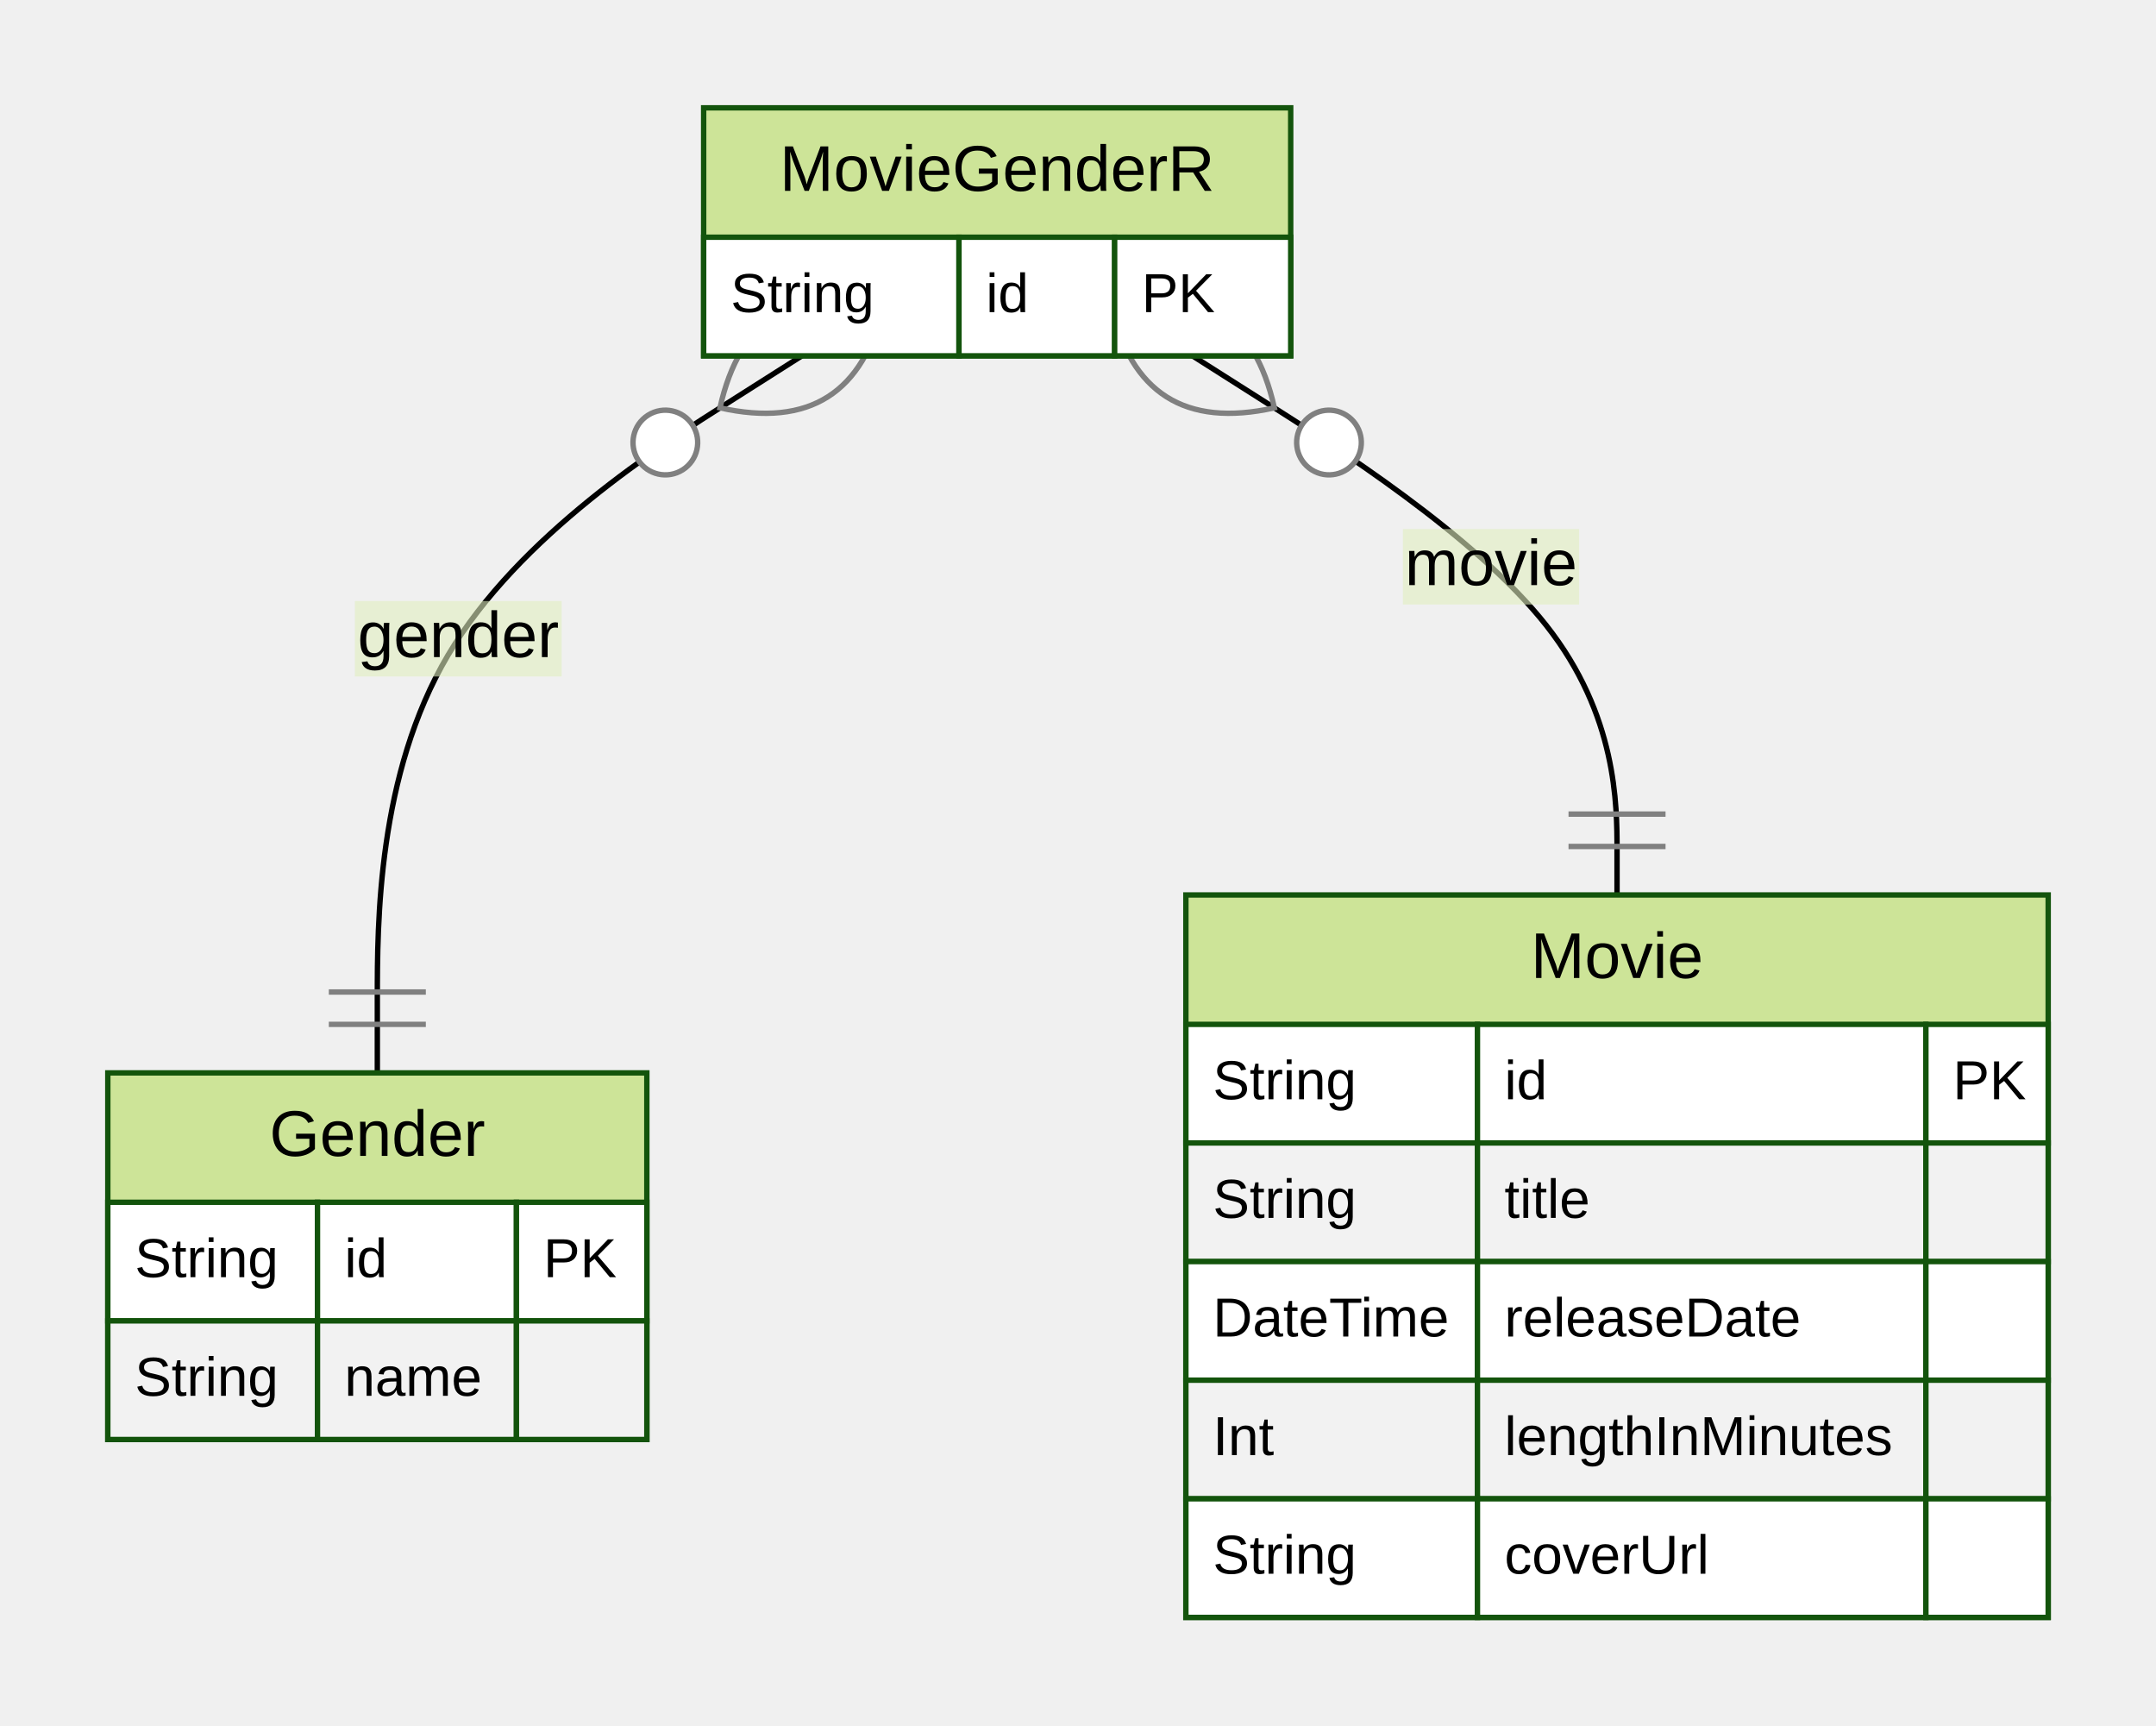
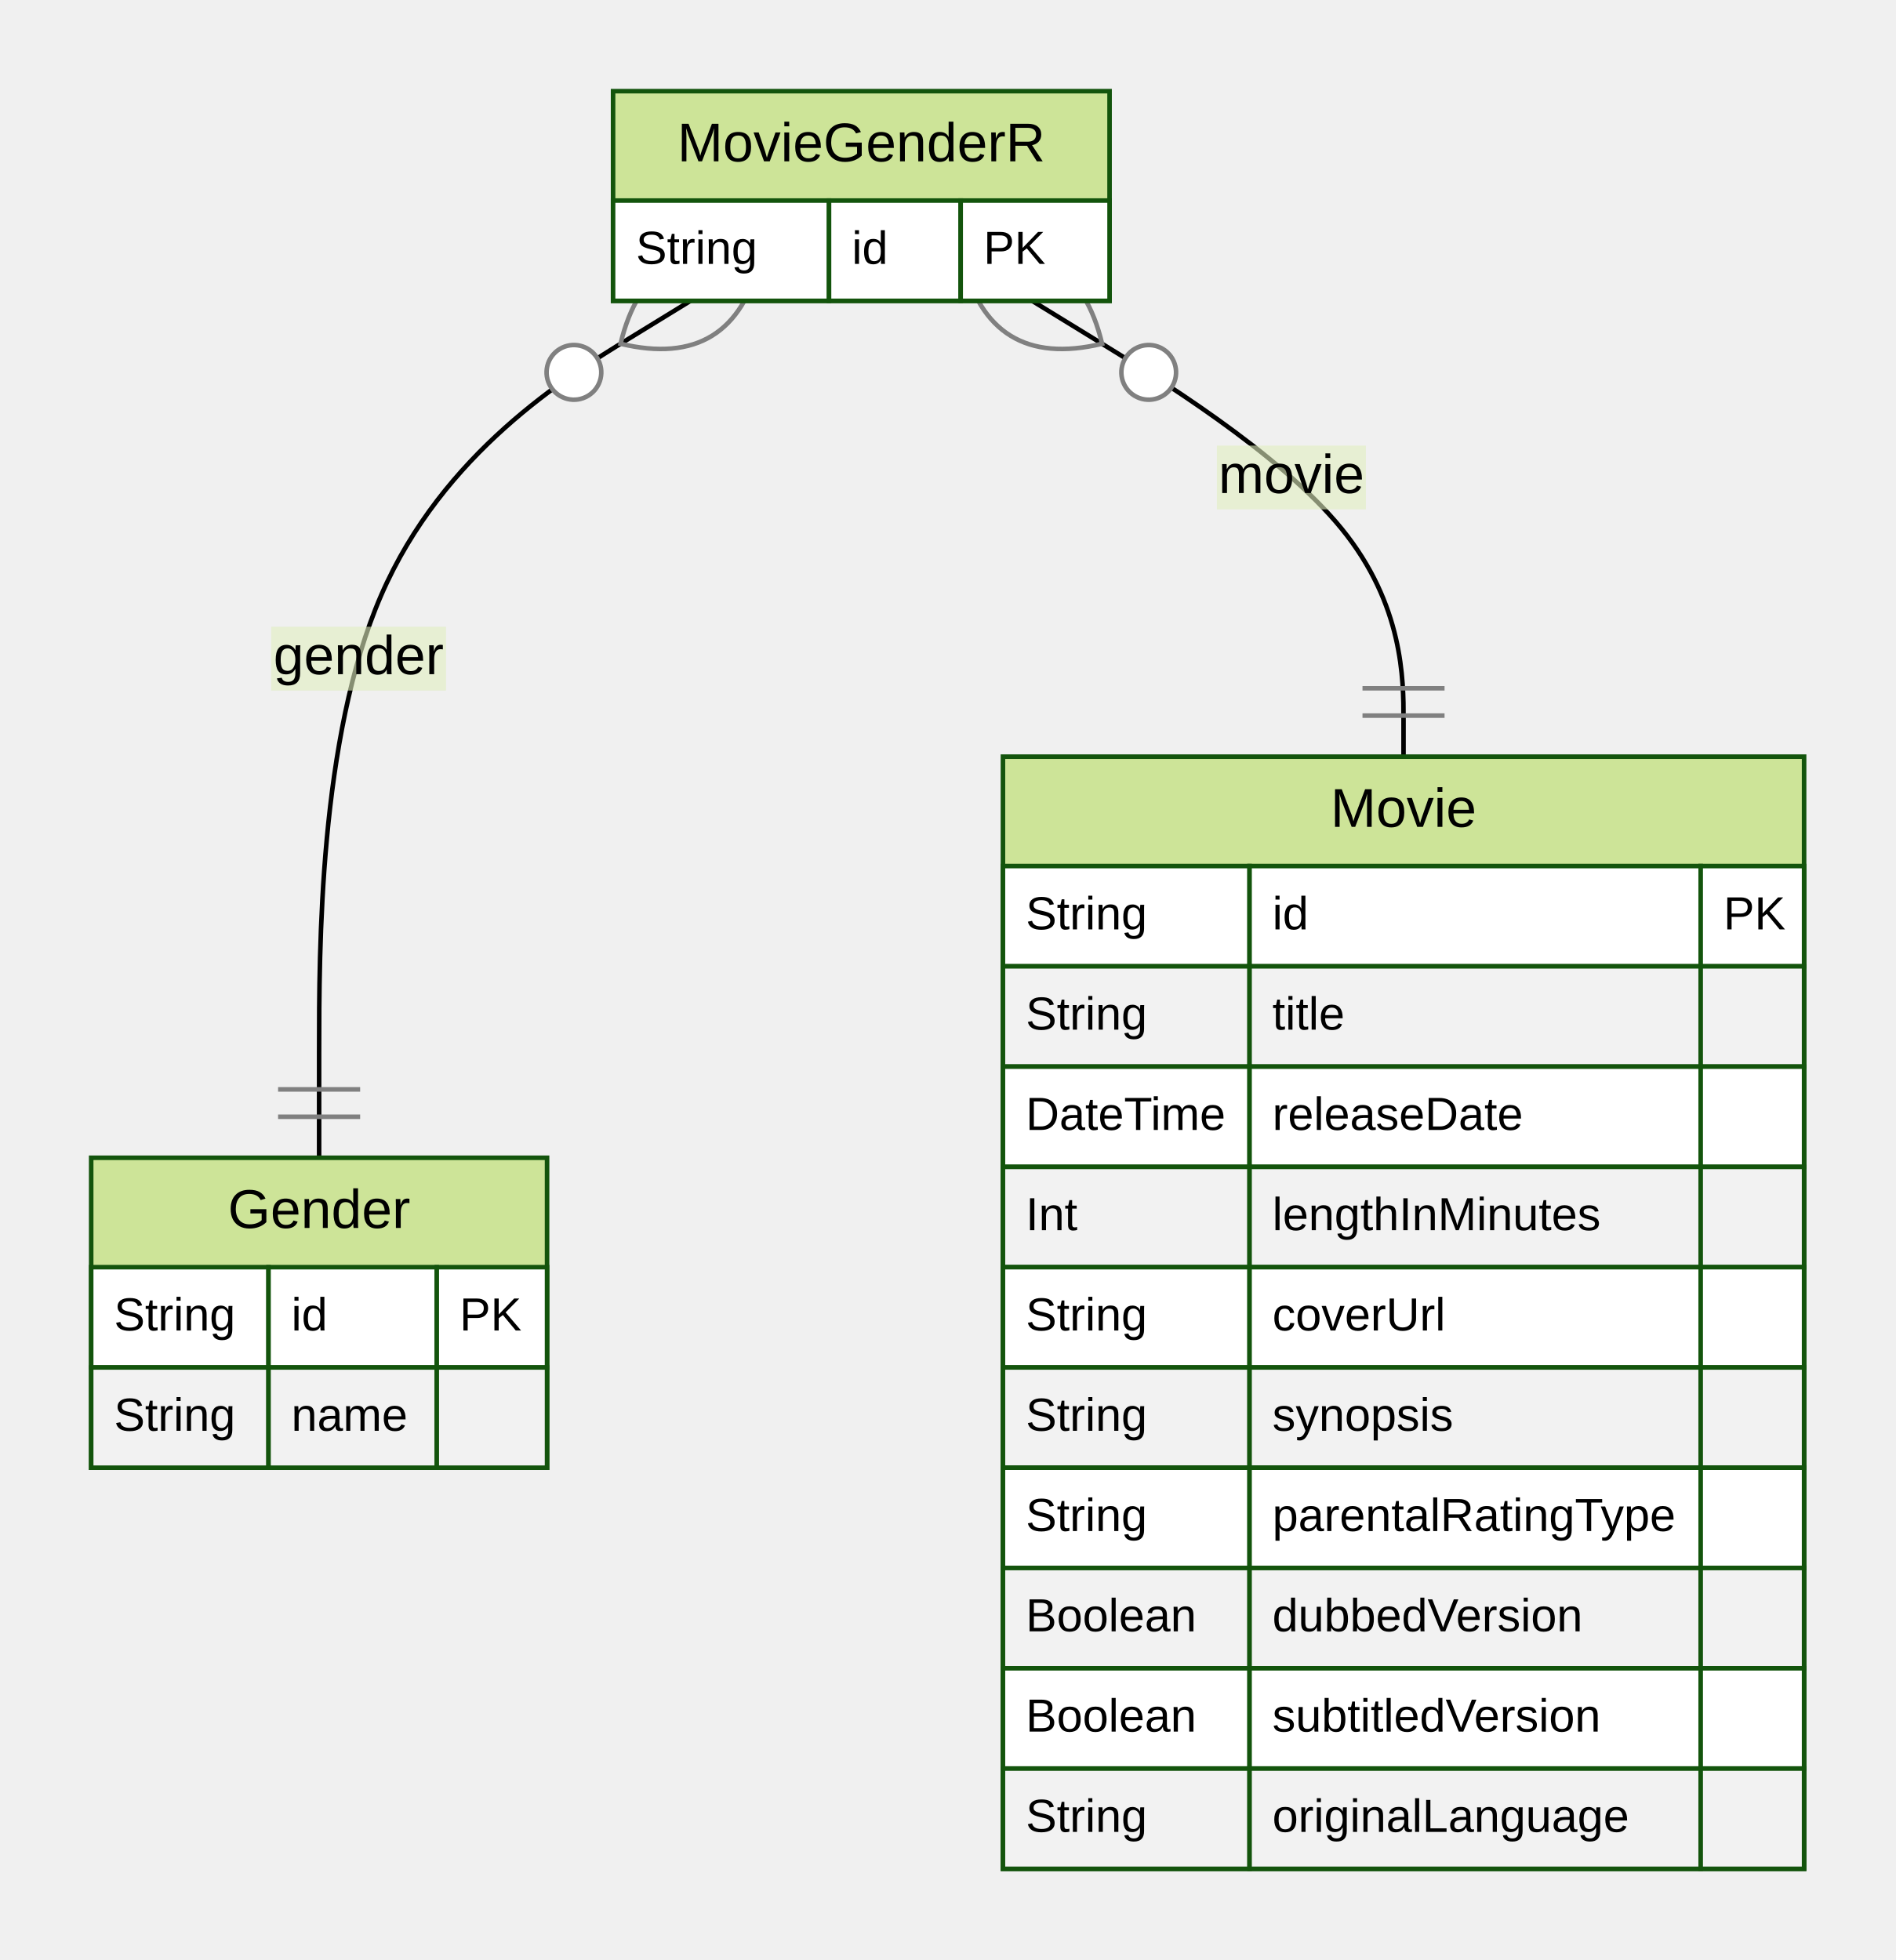
- <svg xmlns="http://www.w3.org/2000/svg" aria-labelledby="chart-title-mermaid-0 chart-desc-mermaid-0" role="img" viewBox="0 0 399.976 320" style="max-width: 399.976px; background-color: white;" width="100%" id="mermaid-0">
+ <svg xmlns="http://www.w3.org/2000/svg" aria-labelledby="chart-title-mermaid-0 chart-desc-mermaid-0" role="img" viewBox="0 0 415.738 430" style="max-width: 415.738px; background-color: white;" width="100%" id="mermaid-0">
  <style>#mermaid-0 {font-family:"trebuchet ms",verdana,arial,sans-serif;font-size:16px;fill:#000000;}#mermaid-0 .error-icon{fill:#552222;}#mermaid-0 .error-text{fill:#552222;stroke:#552222;}#mermaid-0 .edge-thickness-normal{stroke-width:2px;}#mermaid-0 .edge-thickness-thick{stroke-width:3.5px;}#mermaid-0 .edge-pattern-solid{stroke-dasharray:0;}#mermaid-0 .edge-pattern-dashed{stroke-dasharray:3;}#mermaid-0 .edge-pattern-dotted{stroke-dasharray:2;}#mermaid-0 .marker{fill:#000000;stroke:#000000;}#mermaid-0 .marker.cross{stroke:#000000;}#mermaid-0 svg{font-family:"trebuchet ms",verdana,arial,sans-serif;font-size:16px;}#mermaid-0 .entityBox{fill:#cde498;stroke:#13540c;}#mermaid-0 .attributeBoxOdd{fill:#ffffff;stroke:#13540c;}#mermaid-0 .attributeBoxEven{fill:#f2f2f2;stroke:#13540c;}#mermaid-0 .relationshipLabelBox{fill:hsl(78.158, 58.462%, 84.51%);opacity:0.7;background-color:hsl(78.158, 58.462%, 84.51%);}#mermaid-0 .relationshipLabelBox rect{opacity:0.5;}#mermaid-0 .relationshipLine{stroke:#000000;}#mermaid-0 :root{--mermaid-font-family:"trebuchet ms",verdana,arial,sans-serif;}</style>
  <g />
  <defs>
    <marker orient="auto" markerHeight="18" markerWidth="18" refY="9" refX="0" id="ONLY_ONE_START">
      <path d="M9,0 L9,18 M15,0 L15,18" fill="none" stroke="gray" />
    </marker>
  </defs>
  <defs>
    <marker orient="auto" markerHeight="18" markerWidth="18" refY="9" refX="18" id="ONLY_ONE_END">
      <path d="M3,0 L3,18 M9,0 L9,18" fill="none" stroke="gray" />
    </marker>
  </defs>
  <defs>
    <marker orient="auto" markerHeight="18" markerWidth="30" refY="9" refX="0" id="ZERO_OR_ONE_START">
      <circle r="6" cy="9" cx="21" fill="white" stroke="gray" />
      <path d="M9,0 L9,18" fill="none" stroke="gray" />
    </marker>
  </defs>
  <defs>
    <marker orient="auto" markerHeight="18" markerWidth="30" refY="9" refX="30" id="ZERO_OR_ONE_END">
      <circle r="6" cy="9" cx="9" fill="white" stroke="gray" />
      <path d="M21,0 L21,18" fill="none" stroke="gray" />
    </marker>
  </defs>
  <defs>
    <marker orient="auto" markerHeight="36" markerWidth="45" refY="18" refX="18" id="ONE_OR_MORE_START">
      <path d="M0,18 Q 18,0 36,18 Q 18,36 0,18 M42,9 L42,27" fill="none" stroke="gray" />
    </marker>
  </defs>
  <defs>
    <marker orient="auto" markerHeight="36" markerWidth="45" refY="18" refX="27" id="ONE_OR_MORE_END">
      <path d="M3,9 L3,27 M9,18 Q27,0 45,18 Q27,36 9,18" fill="none" stroke="gray" />
    </marker>
  </defs>
  <defs>
    <marker orient="auto" markerHeight="36" markerWidth="57" refY="18" refX="18" id="ZERO_OR_MORE_START">
      <circle r="6" cy="18" cx="48" fill="white" stroke="gray" />
      <path d="M0,18 Q18,0 36,18 Q18,36 0,18" fill="none" stroke="gray" />
    </marker>
  </defs>
  <defs>
    <marker orient="auto" markerHeight="36" markerWidth="57" refY="18" refX="39" id="ZERO_OR_MORE_END">
      <circle r="6" cy="18" cx="9" fill="white" stroke="gray" />
      <path d="M21,18 Q39,0 57,18 Q39,36 21,18" fill="none" stroke="gray" />
    </marker>
  </defs>
-   <path marker-start="url(#ZERO_OR_MORE_START)" marker-end="url(#ONLY_ONE_END)" fill="none" stroke="gray" d="M148.763,66L135.636,74.333C122.509,82.667,96.254,99.333,83.127,121.5C70,143.667,70,171.333,70,185.167L70,199" class="er relationshipLine" />
-   <path marker-start="url(#ZERO_OR_MORE_START)" marker-end="url(#ONLY_ONE_END)" fill="none" stroke="gray" d="M221.225,66L234.352,74.333C247.479,82.667,273.734,99.333,286.861,116C299.988,132.667,299.988,149.333,299.988,157.667L299.988,166" class="er relationshipLine" />
+   <path marker-start="url(#ZERO_OR_MORE_START)" marker-end="url(#ONLY_ONE_END)" fill="none" stroke="gray" d="M151.462,66L137.885,74.333C124.308,82.667,97.154,99.333,83.577,130.667C70,162,70,208,70,231L70,254" class="er relationshipLine" />
+   <path marker-start="url(#ZERO_OR_MORE_START)" marker-end="url(#ONLY_ONE_END)" fill="none" stroke="gray" d="M226.407,66L239.984,74.333C253.561,82.667,280.715,99.333,294.292,116C307.869,132.667,307.869,149.333,307.869,157.667L307.869,166" class="er relationshipLine" />
  <g transform="translate(220,166 )" id="Movie">
-     <rect height="134" width="159.976" y="0" x="0" stroke="gray" fill-opacity="100%" fill="honeydew" class="er entityBox" />
-     <text transform="translate(79.98785,12)" style="font-family: &quot;trebuchet ms&quot;, verdana, arial, sans-serif;; font-size: 12px" text-anchor="middle" dominant-baseline="middle" y="0" x="0" id="entity-Movie" class="er entityLabel">Movie</text>
+     <rect height="244" width="175.738" y="0" x="0" stroke="gray" fill-opacity="100%" fill="honeydew" class="er entityBox" />
+     <text transform="translate(87.8689,12)" style="font-family: &quot;trebuchet ms&quot;, verdana, arial, sans-serif;; font-size: 12px" text-anchor="middle" dominant-baseline="middle" y="0" x="0" id="entity-Movie" class="er entityLabel">Movie</text>
    <rect height="22" width="54.096" y="24" x="0" stroke="gray" fill-opacity="100%" fill="honeydew" class="er attributeBoxOdd" />
    <text transform="translate(5,35)" style="font-family: &quot;trebuchet ms&quot;, verdana, arial, sans-serif;; font-size: 10.2px" text-anchor="left" dominant-baseline="middle" y="0" x="0" id="entity-Movie-attr-1-type" class="er entityLabel">String</text>
-     <rect height="22" width="83.192" y="24" x="54.096" stroke="gray" fill-opacity="100%" fill="honeydew" class="er attributeBoxOdd" />
+     <rect height="22" width="98.955" y="24" x="54.096" stroke="gray" fill-opacity="100%" fill="honeydew" class="er attributeBoxOdd" />
    <text transform="translate(59.09555,35)" style="font-family: &quot;trebuchet ms&quot;, verdana, arial, sans-serif;; font-size: 10.2px" text-anchor="left" dominant-baseline="middle" y="0" x="0" id="entity-Movie-attr-1-name" class="er entityLabel">id</text>
-     <rect height="22" width="22.688" y="24" x="137.288" stroke="gray" fill-opacity="100%" fill="honeydew" class="er attributeBoxOdd" />
-     <text transform="translate(142.288,35)" style="font-family: &quot;trebuchet ms&quot;, verdana, arial, sans-serif;; font-size: 10.2px" text-anchor="left" dominant-baseline="middle" y="0" x="0" id="entity-Movie-attr-1-key" class="er entityLabel">PK</text>
+     <rect height="22" width="22.688" y="24" x="153.05" stroke="gray" fill-opacity="100%" fill="honeydew" class="er attributeBoxOdd" />
+     <text transform="translate(158.0501,35)" style="font-family: &quot;trebuchet ms&quot;, verdana, arial, sans-serif;; font-size: 10.2px" text-anchor="left" dominant-baseline="middle" y="0" x="0" id="entity-Movie-attr-1-key" class="er entityLabel">PK</text>
    <rect height="22" width="54.096" y="46" x="0" stroke="gray" fill-opacity="100%" fill="honeydew" class="er attributeBoxEven" />
    <text transform="translate(5,57)" style="font-family: &quot;trebuchet ms&quot;, verdana, arial, sans-serif;; font-size: 10.2px" text-anchor="left" dominant-baseline="middle" y="0" x="0" id="entity-Movie-attr-2-type" class="er entityLabel">String</text>
-     <rect height="22" width="83.192" y="46" x="54.096" stroke="gray" fill-opacity="100%" fill="honeydew" class="er attributeBoxEven" />
+     <rect height="22" width="98.955" y="46" x="54.096" stroke="gray" fill-opacity="100%" fill="honeydew" class="er attributeBoxEven" />
    <text transform="translate(59.09555,57)" style="font-family: &quot;trebuchet ms&quot;, verdana, arial, sans-serif;; font-size: 10.2px" text-anchor="left" dominant-baseline="middle" y="0" x="0" id="entity-Movie-attr-2-name" class="er entityLabel">title</text>
-     <rect height="22" width="22.688" y="46" x="137.288" stroke="gray" fill-opacity="100%" fill="honeydew" class="er attributeBoxEven" />
-     <text transform="translate(142.288,57)" style="font-family: &quot;trebuchet ms&quot;, verdana, arial, sans-serif;; font-size: 10.2px" text-anchor="left" dominant-baseline="middle" y="0" x="0" id="entity-Movie-attr-2-key" class="er entityLabel" />
+     <rect height="22" width="22.688" y="46" x="153.05" stroke="gray" fill-opacity="100%" fill="honeydew" class="er attributeBoxEven" />
+     <text transform="translate(158.0501,57)" style="font-family: &quot;trebuchet ms&quot;, verdana, arial, sans-serif;; font-size: 10.2px" text-anchor="left" dominant-baseline="middle" y="0" x="0" id="entity-Movie-attr-2-key" class="er entityLabel" />
    <rect height="22" width="54.096" y="68" x="0" stroke="gray" fill-opacity="100%" fill="honeydew" class="er attributeBoxOdd" />
    <text transform="translate(5,79)" style="font-family: &quot;trebuchet ms&quot;, verdana, arial, sans-serif;; font-size: 10.2px" text-anchor="left" dominant-baseline="middle" y="0" x="0" id="entity-Movie-attr-3-type" class="er entityLabel">DateTime</text>
-     <rect height="22" width="83.192" y="68" x="54.096" stroke="gray" fill-opacity="100%" fill="honeydew" class="er attributeBoxOdd" />
+     <rect height="22" width="98.955" y="68" x="54.096" stroke="gray" fill-opacity="100%" fill="honeydew" class="er attributeBoxOdd" />
    <text transform="translate(59.09555,79)" style="font-family: &quot;trebuchet ms&quot;, verdana, arial, sans-serif;; font-size: 10.2px" text-anchor="left" dominant-baseline="middle" y="0" x="0" id="entity-Movie-attr-3-name" class="er entityLabel">releaseDate</text>
-     <rect height="22" width="22.688" y="68" x="137.288" stroke="gray" fill-opacity="100%" fill="honeydew" class="er attributeBoxOdd" />
-     <text transform="translate(142.288,79)" style="font-family: &quot;trebuchet ms&quot;, verdana, arial, sans-serif;; font-size: 10.2px" text-anchor="left" dominant-baseline="middle" y="0" x="0" id="entity-Movie-attr-3-key" class="er entityLabel" />
+     <rect height="22" width="22.688" y="68" x="153.05" stroke="gray" fill-opacity="100%" fill="honeydew" class="er attributeBoxOdd" />
+     <text transform="translate(158.0501,79)" style="font-family: &quot;trebuchet ms&quot;, verdana, arial, sans-serif;; font-size: 10.2px" text-anchor="left" dominant-baseline="middle" y="0" x="0" id="entity-Movie-attr-3-key" class="er entityLabel" />
    <rect height="22" width="54.096" y="90" x="0" stroke="gray" fill-opacity="100%" fill="honeydew" class="er attributeBoxEven" />
    <text transform="translate(5,101)" style="font-family: &quot;trebuchet ms&quot;, verdana, arial, sans-serif;; font-size: 10.2px" text-anchor="left" dominant-baseline="middle" y="0" x="0" id="entity-Movie-attr-4-type" class="er entityLabel">Int</text>
-     <rect height="22" width="83.192" y="90" x="54.096" stroke="gray" fill-opacity="100%" fill="honeydew" class="er attributeBoxEven" />
+     <rect height="22" width="98.955" y="90" x="54.096" stroke="gray" fill-opacity="100%" fill="honeydew" class="er attributeBoxEven" />
    <text transform="translate(59.09555,101)" style="font-family: &quot;trebuchet ms&quot;, verdana, arial, sans-serif;; font-size: 10.2px" text-anchor="left" dominant-baseline="middle" y="0" x="0" id="entity-Movie-attr-4-name" class="er entityLabel">lengthInMinutes</text>
-     <rect height="22" width="22.688" y="90" x="137.288" stroke="gray" fill-opacity="100%" fill="honeydew" class="er attributeBoxEven" />
-     <text transform="translate(142.288,101)" style="font-family: &quot;trebuchet ms&quot;, verdana, arial, sans-serif;; font-size: 10.2px" text-anchor="left" dominant-baseline="middle" y="0" x="0" id="entity-Movie-attr-4-key" class="er entityLabel" />
+     <rect height="22" width="22.688" y="90" x="153.05" stroke="gray" fill-opacity="100%" fill="honeydew" class="er attributeBoxEven" />
+     <text transform="translate(158.0501,101)" style="font-family: &quot;trebuchet ms&quot;, verdana, arial, sans-serif;; font-size: 10.2px" text-anchor="left" dominant-baseline="middle" y="0" x="0" id="entity-Movie-attr-4-key" class="er entityLabel" />
    <rect height="22" width="54.096" y="112" x="0" stroke="gray" fill-opacity="100%" fill="honeydew" class="er attributeBoxOdd" />
    <text transform="translate(5,123)" style="font-family: &quot;trebuchet ms&quot;, verdana, arial, sans-serif;; font-size: 10.2px" text-anchor="left" dominant-baseline="middle" y="0" x="0" id="entity-Movie-attr-5-type" class="er entityLabel">String</text>
-     <rect height="22" width="83.192" y="112" x="54.096" stroke="gray" fill-opacity="100%" fill="honeydew" class="er attributeBoxOdd" />
+     <rect height="22" width="98.955" y="112" x="54.096" stroke="gray" fill-opacity="100%" fill="honeydew" class="er attributeBoxOdd" />
    <text transform="translate(59.09555,123)" style="font-family: &quot;trebuchet ms&quot;, verdana, arial, sans-serif;; font-size: 10.2px" text-anchor="left" dominant-baseline="middle" y="0" x="0" id="entity-Movie-attr-5-name" class="er entityLabel">coverUrl</text>
-     <rect height="22" width="22.688" y="112" x="137.288" stroke="gray" fill-opacity="100%" fill="honeydew" class="er attributeBoxOdd" />
-     <text transform="translate(142.288,123)" style="font-family: &quot;trebuchet ms&quot;, verdana, arial, sans-serif;; font-size: 10.2px" text-anchor="left" dominant-baseline="middle" y="0" x="0" id="entity-Movie-attr-5-key" class="er entityLabel" />
+     <rect height="22" width="22.688" y="112" x="153.05" stroke="gray" fill-opacity="100%" fill="honeydew" class="er attributeBoxOdd" />
+     <text transform="translate(158.0501,123)" style="font-family: &quot;trebuchet ms&quot;, verdana, arial, sans-serif;; font-size: 10.2px" text-anchor="left" dominant-baseline="middle" y="0" x="0" id="entity-Movie-attr-5-key" class="er entityLabel" />
+     <rect height="22" width="54.096" y="134" x="0" stroke="gray" fill-opacity="100%" fill="honeydew" class="er attributeBoxEven" />
+     <text transform="translate(5,145)" style="font-family: &quot;trebuchet ms&quot;, verdana, arial, sans-serif;; font-size: 10.2px" text-anchor="left" dominant-baseline="middle" y="0" x="0" id="entity-Movie-attr-6-type" class="er entityLabel">String</text>
+     <rect height="22" width="98.955" y="134" x="54.096" stroke="gray" fill-opacity="100%" fill="honeydew" class="er attributeBoxEven" />
+     <text transform="translate(59.09555,145)" style="font-family: &quot;trebuchet ms&quot;, verdana, arial, sans-serif;; font-size: 10.2px" text-anchor="left" dominant-baseline="middle" y="0" x="0" id="entity-Movie-attr-6-name" class="er entityLabel">synopsis</text>
+     <rect height="22" width="22.688" y="134" x="153.05" stroke="gray" fill-opacity="100%" fill="honeydew" class="er attributeBoxEven" />
+     <text transform="translate(158.0501,145)" style="font-family: &quot;trebuchet ms&quot;, verdana, arial, sans-serif;; font-size: 10.2px" text-anchor="left" dominant-baseline="middle" y="0" x="0" id="entity-Movie-attr-6-key" class="er entityLabel" />
+     <rect height="22" width="54.096" y="156" x="0" stroke="gray" fill-opacity="100%" fill="honeydew" class="er attributeBoxOdd" />
+     <text transform="translate(5,167)" style="font-family: &quot;trebuchet ms&quot;, verdana, arial, sans-serif;; font-size: 10.2px" text-anchor="left" dominant-baseline="middle" y="0" x="0" id="entity-Movie-attr-7-type" class="er entityLabel">String</text>
+     <rect height="22" width="98.955" y="156" x="54.096" stroke="gray" fill-opacity="100%" fill="honeydew" class="er attributeBoxOdd" />
+     <text transform="translate(59.09555,167)" style="font-family: &quot;trebuchet ms&quot;, verdana, arial, sans-serif;; font-size: 10.2px" text-anchor="left" dominant-baseline="middle" y="0" x="0" id="entity-Movie-attr-7-name" class="er entityLabel">parentalRatingType</text>
+     <rect height="22" width="22.688" y="156" x="153.05" stroke="gray" fill-opacity="100%" fill="honeydew" class="er attributeBoxOdd" />
+     <text transform="translate(158.0501,167)" style="font-family: &quot;trebuchet ms&quot;, verdana, arial, sans-serif;; font-size: 10.2px" text-anchor="left" dominant-baseline="middle" y="0" x="0" id="entity-Movie-attr-7-key" class="er entityLabel" />
+     <rect height="22" width="54.096" y="178" x="0" stroke="gray" fill-opacity="100%" fill="honeydew" class="er attributeBoxEven" />
+     <text transform="translate(5,189)" style="font-family: &quot;trebuchet ms&quot;, verdana, arial, sans-serif;; font-size: 10.2px" text-anchor="left" dominant-baseline="middle" y="0" x="0" id="entity-Movie-attr-8-type" class="er entityLabel">Boolean</text>
+     <rect height="22" width="98.955" y="178" x="54.096" stroke="gray" fill-opacity="100%" fill="honeydew" class="er attributeBoxEven" />
+     <text transform="translate(59.09555,189)" style="font-family: &quot;trebuchet ms&quot;, verdana, arial, sans-serif;; font-size: 10.2px" text-anchor="left" dominant-baseline="middle" y="0" x="0" id="entity-Movie-attr-8-name" class="er entityLabel">dubbedVersion</text>
+     <rect height="22" width="22.688" y="178" x="153.05" stroke="gray" fill-opacity="100%" fill="honeydew" class="er attributeBoxEven" />
+     <text transform="translate(158.0501,189)" style="font-family: &quot;trebuchet ms&quot;, verdana, arial, sans-serif;; font-size: 10.2px" text-anchor="left" dominant-baseline="middle" y="0" x="0" id="entity-Movie-attr-8-key" class="er entityLabel" />
+     <rect height="22" width="54.096" y="200" x="0" stroke="gray" fill-opacity="100%" fill="honeydew" class="er attributeBoxOdd" />
+     <text transform="translate(5,211)" style="font-family: &quot;trebuchet ms&quot;, verdana, arial, sans-serif;; font-size: 10.2px" text-anchor="left" dominant-baseline="middle" y="0" x="0" id="entity-Movie-attr-9-type" class="er entityLabel">Boolean</text>
+     <rect height="22" width="98.955" y="200" x="54.096" stroke="gray" fill-opacity="100%" fill="honeydew" class="er attributeBoxOdd" />
+     <text transform="translate(59.09555,211)" style="font-family: &quot;trebuchet ms&quot;, verdana, arial, sans-serif;; font-size: 10.2px" text-anchor="left" dominant-baseline="middle" y="0" x="0" id="entity-Movie-attr-9-name" class="er entityLabel">subtitledVersion</text>
+     <rect height="22" width="22.688" y="200" x="153.05" stroke="gray" fill-opacity="100%" fill="honeydew" class="er attributeBoxOdd" />
+     <text transform="translate(158.0501,211)" style="font-family: &quot;trebuchet ms&quot;, verdana, arial, sans-serif;; font-size: 10.2px" text-anchor="left" dominant-baseline="middle" y="0" x="0" id="entity-Movie-attr-9-key" class="er entityLabel" />
+     <rect height="22" width="54.096" y="222" x="0" stroke="gray" fill-opacity="100%" fill="honeydew" class="er attributeBoxEven" />
+     <text transform="translate(5,233)" style="font-family: &quot;trebuchet ms&quot;, verdana, arial, sans-serif;; font-size: 10.2px" text-anchor="left" dominant-baseline="middle" y="0" x="0" id="entity-Movie-attr-10-type" class="er entityLabel">String</text>
+     <rect height="22" width="98.955" y="222" x="54.096" stroke="gray" fill-opacity="100%" fill="honeydew" class="er attributeBoxEven" />
+     <text transform="translate(59.09555,233)" style="font-family: &quot;trebuchet ms&quot;, verdana, arial, sans-serif;; font-size: 10.2px" text-anchor="left" dominant-baseline="middle" y="0" x="0" id="entity-Movie-attr-10-name" class="er entityLabel">originalLanguage</text>
+     <rect height="22" width="22.688" y="222" x="153.05" stroke="gray" fill-opacity="100%" fill="honeydew" class="er attributeBoxEven" />
+     <text transform="translate(158.0501,233)" style="font-family: &quot;trebuchet ms&quot;, verdana, arial, sans-serif;; font-size: 10.2px" text-anchor="left" dominant-baseline="middle" y="0" x="0" id="entity-Movie-attr-10-key" class="er entityLabel" />
  </g>
-   <g transform="translate(20,199 )" id="Gender">
+   <g transform="translate(20,254 )" id="Gender">
    <rect height="68" width="100" y="0" x="0" stroke="gray" fill-opacity="100%" fill="honeydew" class="er entityBox" />
    <text transform="translate(50,12)" style="font-family: &quot;trebuchet ms&quot;, verdana, arial, sans-serif;; font-size: 12px" text-anchor="middle" dominant-baseline="middle" y="0" x="0" id="entity-Gender" class="er entityLabel">Gender</text>
    <rect height="22" width="38.902" y="24" x="0" stroke="gray" fill-opacity="100%" fill="honeydew" class="er attributeBoxOdd" />
    <text transform="translate(5,35)" style="font-family: &quot;trebuchet ms&quot;, verdana, arial, sans-serif;; font-size: 10.2px" text-anchor="left" dominant-baseline="middle" y="0" x="0" id="entity-Gender-attr-1-type" class="er entityLabel">String</text>
    <rect height="22" width="36.905" y="24" x="38.902" stroke="gray" fill-opacity="100%" fill="honeydew" class="er attributeBoxOdd" />
    <text transform="translate(43.90184,35)" style="font-family: &quot;trebuchet ms&quot;, verdana, arial, sans-serif;; font-size: 10.2px" text-anchor="left" dominant-baseline="middle" y="0" x="0" id="entity-Gender-attr-1-name" class="er entityLabel">id</text>
    <rect height="22" width="24.193" y="24" x="75.807" stroke="gray" fill-opacity="100%" fill="honeydew" class="er attributeBoxOdd" />
    <text transform="translate(80.80653,35)" style="font-family: &quot;trebuchet ms&quot;, verdana, arial, sans-serif;; font-size: 10.2px" text-anchor="left" dominant-baseline="middle" y="0" x="0" id="entity-Gender-attr-1-key" class="er entityLabel">PK</text>
    <rect height="22" width="38.902" y="46" x="0" stroke="gray" fill-opacity="100%" fill="honeydew" class="er attributeBoxEven" />
    <text transform="translate(5,57)" style="font-family: &quot;trebuchet ms&quot;, verdana, arial, sans-serif;; font-size: 10.2px" text-anchor="left" dominant-baseline="middle" y="0" x="0" id="entity-Gender-attr-2-type" class="er entityLabel">String</text>
    <rect height="22" width="36.905" y="46" x="38.902" stroke="gray" fill-opacity="100%" fill="honeydew" class="er attributeBoxEven" />
    <text transform="translate(43.90184,57)" style="font-family: &quot;trebuchet ms&quot;, verdana, arial, sans-serif;; font-size: 10.2px" text-anchor="left" dominant-baseline="middle" y="0" x="0" id="entity-Gender-attr-2-name" class="er entityLabel">name</text>
    <rect height="22" width="24.193" y="46" x="75.807" stroke="gray" fill-opacity="100%" fill="honeydew" class="er attributeBoxEven" />
    <text transform="translate(80.80653,57)" style="font-family: &quot;trebuchet ms&quot;, verdana, arial, sans-serif;; font-size: 10.2px" text-anchor="left" dominant-baseline="middle" y="0" x="0" id="entity-Gender-attr-2-key" class="er entityLabel" />
  </g>
-   <g transform="translate(130.5398,20 )" id="MovieGenderR">
+   <g transform="translate(134.4803,20 )" id="MovieGenderR">
    <rect height="46" width="108.908" y="0" x="0" stroke="gray" fill-opacity="100%" fill="honeydew" class="er entityBox" />
    <text transform="translate(54.4541,12)" style="font-family: &quot;trebuchet ms&quot;, verdana, arial, sans-serif;; font-size: 12px" text-anchor="middle" dominant-baseline="middle" y="0" x="0" id="entity-MovieGenderR" class="er entityLabel">MovieGenderR</text>
    <rect height="22" width="47.368" y="24" x="0" stroke="gray" fill-opacity="100%" fill="honeydew" class="er attributeBoxOdd" />
    <text transform="translate(5,35)" style="font-family: &quot;trebuchet ms&quot;, verdana, arial, sans-serif;; font-size: 10.2px" text-anchor="left" dominant-baseline="middle" y="0" x="0" id="entity-MovieGenderR-attr-1-type" class="er entityLabel">String</text>
    <rect height="22" width="28.881" y="24" x="47.368" stroke="gray" fill-opacity="100%" fill="honeydew" class="er attributeBoxOdd" />
    <text transform="translate(52.36802,35)" style="font-family: &quot;trebuchet ms&quot;, verdana, arial, sans-serif;; font-size: 10.2px" text-anchor="left" dominant-baseline="middle" y="0" x="0" id="entity-MovieGenderR-attr-1-name" class="er entityLabel">id</text>
    <rect height="22" width="32.66" y="24" x="76.249" stroke="gray" fill-opacity="100%" fill="honeydew" class="er attributeBoxOdd" />
    <text transform="translate(81.24856,35)" style="font-family: &quot;trebuchet ms&quot;, verdana, arial, sans-serif;; font-size: 10.2px" text-anchor="left" dominant-baseline="middle" y="0" x="0" id="entity-MovieGenderR-attr-1-key" class="er entityLabel">PK</text>
  </g>
-   <rect fill-opacity="85%" fill="white" height="14" width="38.355" y="111.479" x="65.84" class="er relationshipLabelBox" />
-   <text style="font-family: &quot;trebuchet ms&quot;, verdana, arial, sans-serif;; font-size: 12px" dominant-baseline="middle" text-anchor="middle" y="118.479" x="85.018" id="rel1" class="er relationshipLabel">gender</text>
-   <rect fill-opacity="85%" fill="white" height="14" width="32.699" y="98.128" x="260.263" class="er relationshipLabelBox" />
-   <text style="font-family: &quot;trebuchet ms&quot;, verdana, arial, sans-serif;; font-size: 12px" dominant-baseline="middle" text-anchor="middle" y="105.128" x="276.613" id="rel2" class="er relationshipLabel">movie</text>
+   <rect fill-opacity="85%" fill="white" height="14" width="38.355" y="137.501" x="59.483" class="er relationshipLabelBox" />
+   <text style="font-family: &quot;trebuchet ms&quot;, verdana, arial, sans-serif;; font-size: 12px" dominant-baseline="middle" text-anchor="middle" y="144.501" x="78.66" id="rel1" class="er relationshipLabel">gender</text>
+   <rect fill-opacity="85%" fill="white" height="14" width="32.699" y="97.755" x="266.923" class="er relationshipLabelBox" />
+   <text style="font-family: &quot;trebuchet ms&quot;, verdana, arial, sans-serif;; font-size: 12px" dominant-baseline="middle" text-anchor="middle" y="104.755" x="283.273" id="rel2" class="er relationshipLabel">movie</text>
</svg>
